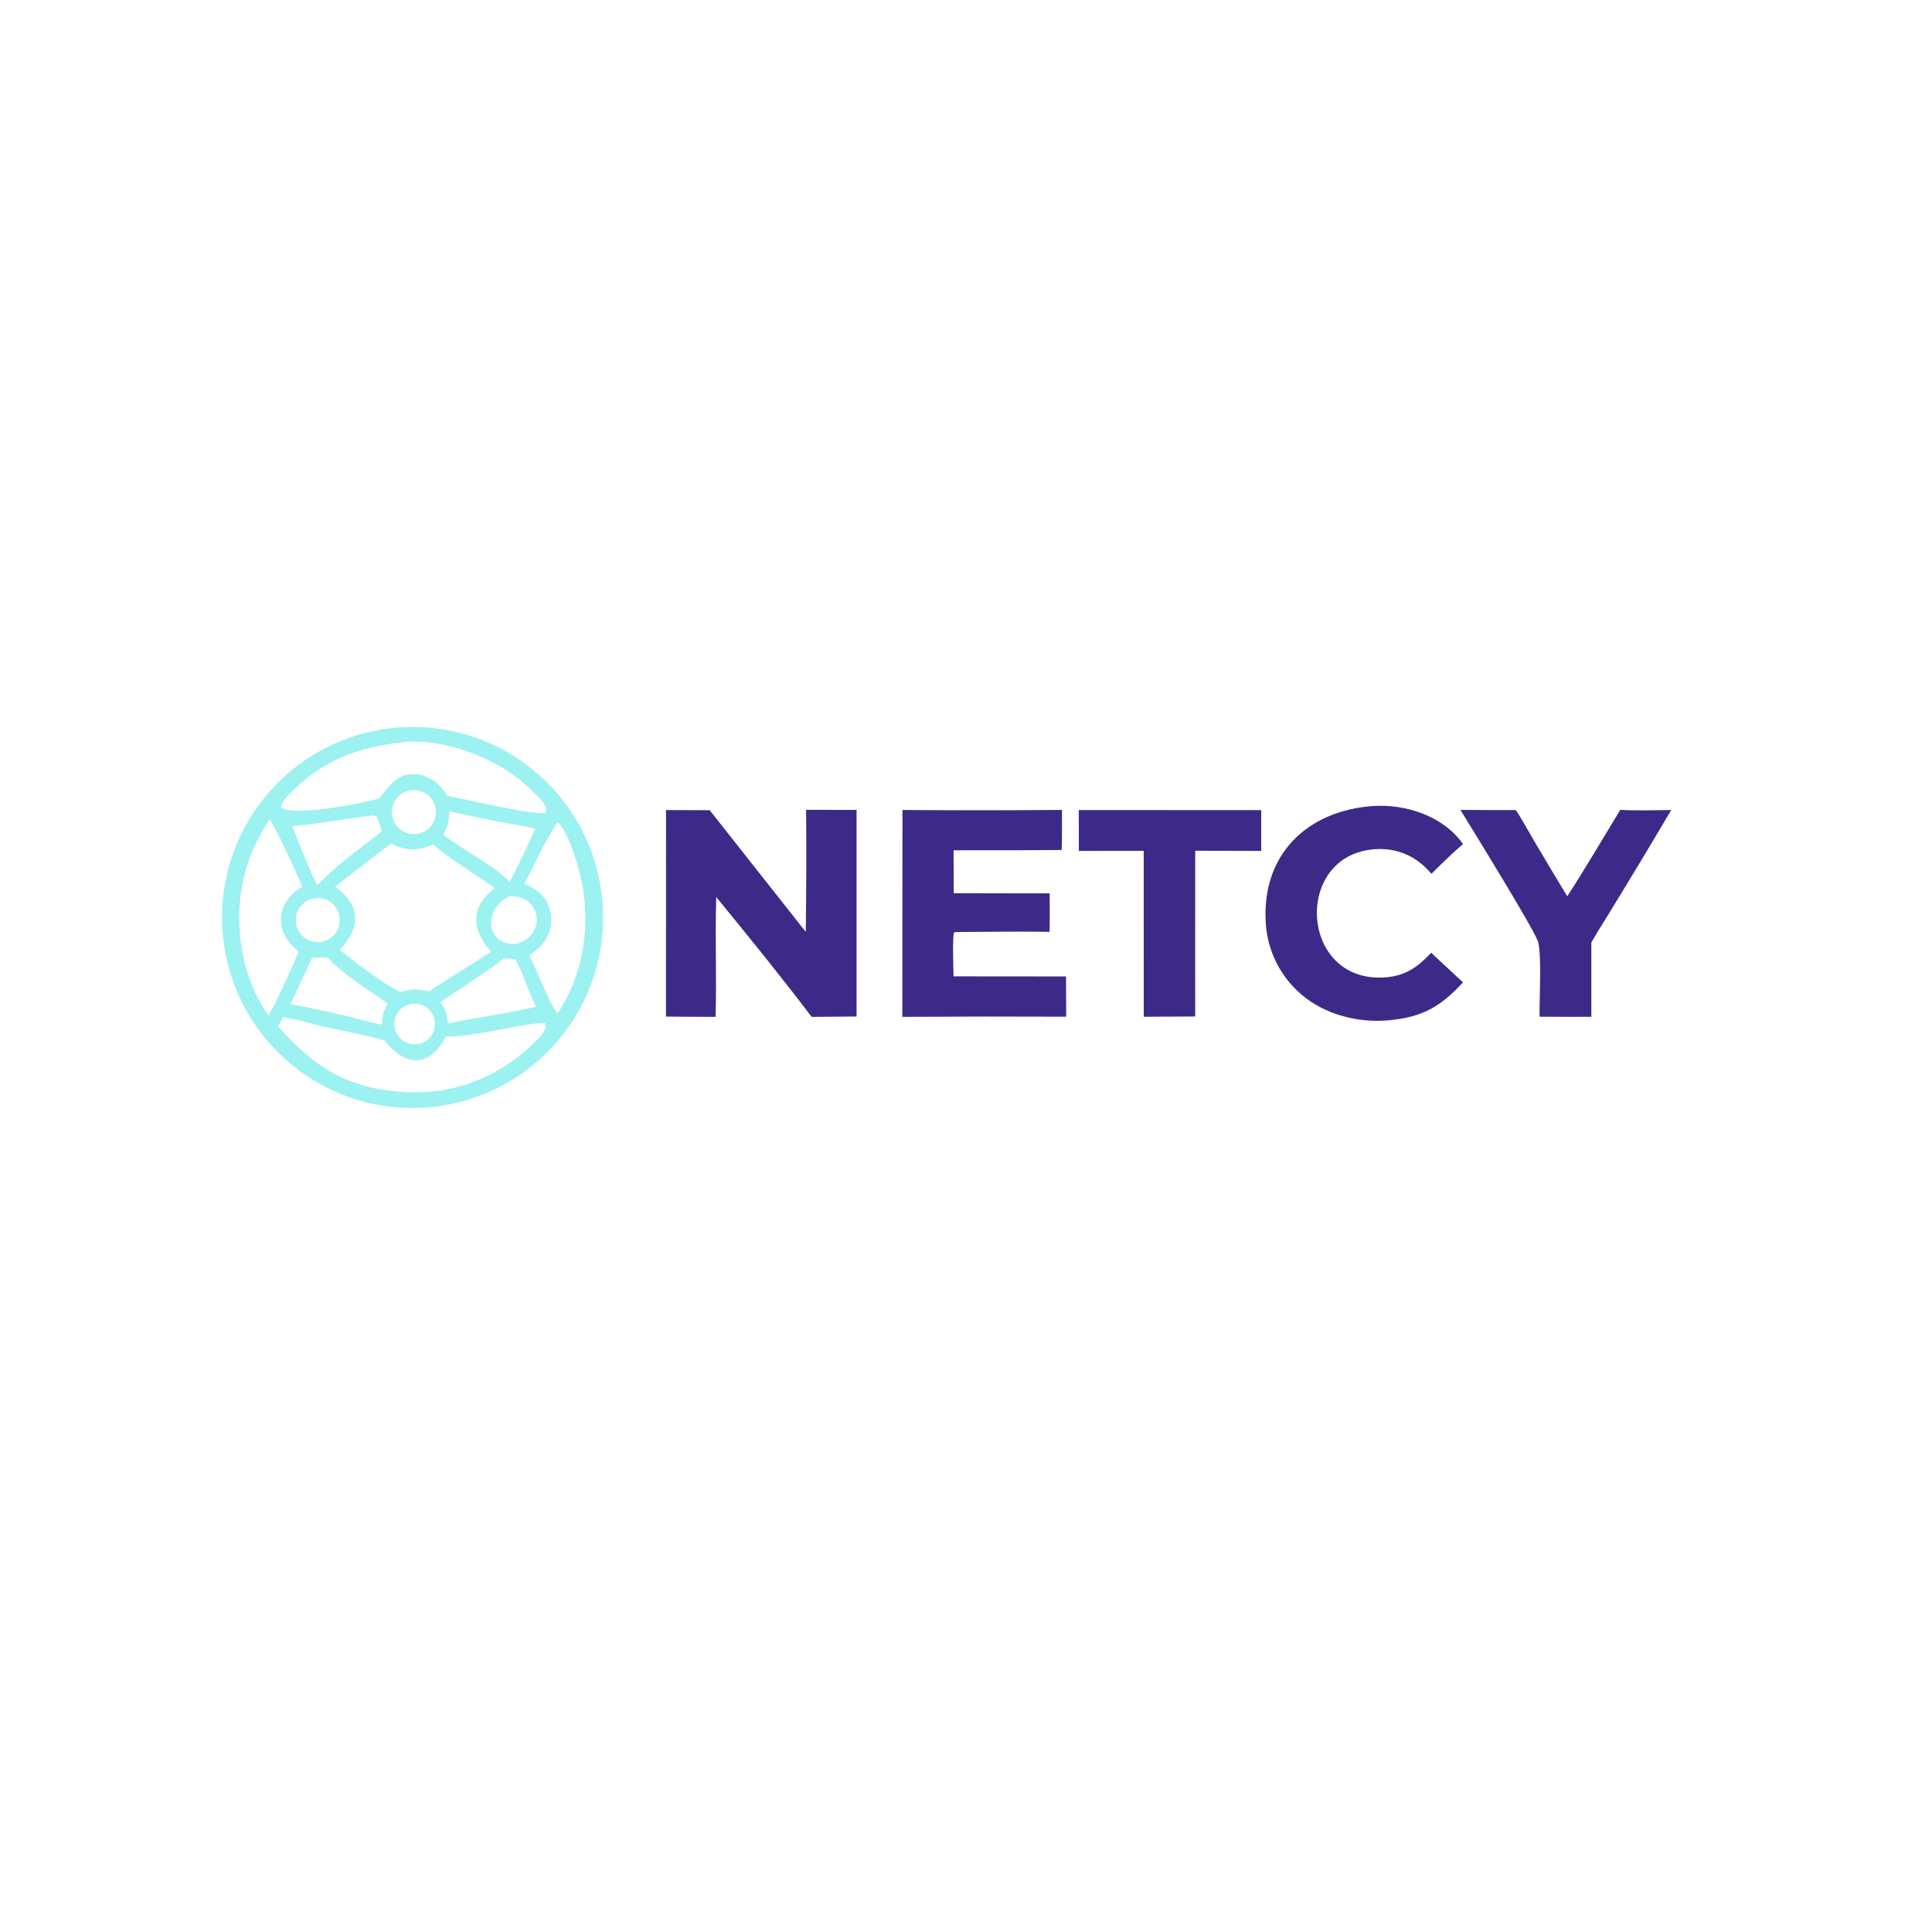
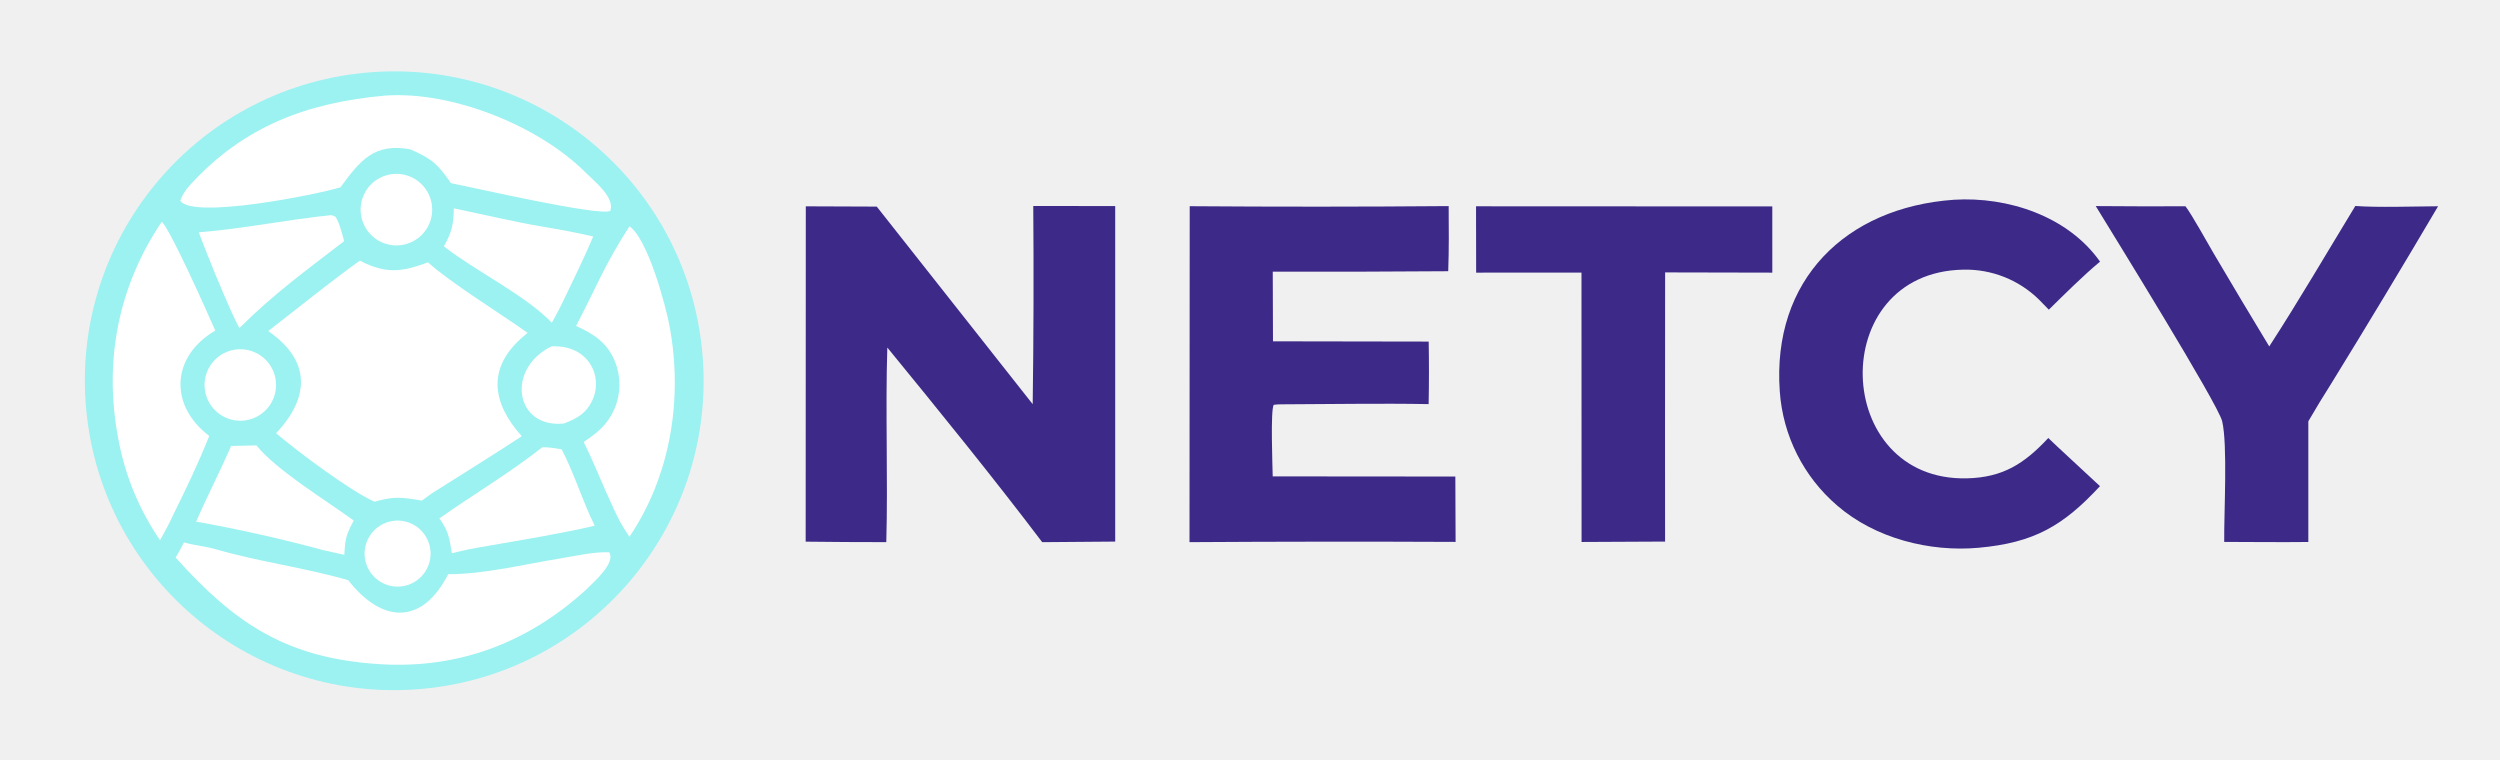
- <svg xmlns="http://www.w3.org/2000/svg" width="1024" height="1024" viewBox="0 0 1024 1024">
-   <path fill="white" d="M0 0L1024 0L1024 1024L0 1024L0 0Z" />
+ <svg xmlns="http://www.w3.org/2000/svg" width="816" height="248" viewBox="90 362 816 248">
  <path fill="#9CF1F1" d="M209.033 385.764C264.465 380.444 313.74 421.005 319.174 476.426C324.607 531.847 284.147 581.205 228.737 586.752C173.167 592.314 123.635 551.711 118.186 496.13C112.737 440.549 153.441 391.1 209.033 385.764Z" />
  <path fill="white" d="M207.475 447.049C207.987 447.34 208.51 447.611 209.044 447.861C216.989 451.535 222.049 450.408 229.722 447.633C236.571 453.985 253.792 464.611 262.218 470.651C261.791 470.994 261.369 471.343 260.952 471.698C248.943 481.882 250.391 493.339 260.307 504.379C250.724 510.669 240.637 516.903 230.932 523.052L227.704 525.391C220.872 524.263 218.775 523.952 212.247 525.758C204.252 522.232 186.873 509.17 180.11 503.406C191.2 491.65 191.498 479.674 177.544 470.057C187.16 462.625 197.696 454.044 207.475 447.049Z" />
  <path fill="white" d="M150.059 539.044C153.329 539.995 157.225 540.329 160.55 541.299C174.441 545.355 189.955 547.364 203.68 551.39C214.709 565.478 227.732 566.156 236.287 549.412C247.648 549.513 261.516 546.105 272.773 544.292C277.776 543.486 283.812 542.04 288.843 542.271C291.057 545.579 284.054 551.766 281.808 553.997C281.53 554.265 281.247 554.528 280.96 554.786C261.929 571.993 239.416 580.381 213.981 578.789C183.783 576.899 166.949 565.854 147.322 543.988C148.266 542.487 149.208 540.624 150.059 539.044Z" />
  <path fill="white" d="M215.674 393.206C237.472 391.62 265.824 402.989 281.182 418.354C284.016 421.19 290.708 426.371 289.216 430.829C285.694 432.711 243.385 422.965 237.178 421.776C232.957 415.565 230.628 413.6 223.853 410.729C212.025 408.575 207.47 414.529 201.124 423.136C193.603 425.483 152.959 433.637 148.845 427.533C149.334 425.859 150.636 423.927 151.81 422.631C169.492 403.114 190.394 395.467 215.674 393.206Z" />
  <path fill="white" d="M142.815 434.359C145.867 437.404 157.834 464.38 160.276 469.904C145.926 478.273 145.057 494.279 158.3 504.29C154.576 513.61 150.955 521.079 146.515 530.103C145.274 532.885 143.697 535.639 142.238 538.326C135.379 528.334 130.722 516.997 128.579 505.067C123.82 479.988 128.545 455.499 142.815 434.359Z" />
  <path fill="white" d="M295.456 435.851C301.469 440.038 307.293 461.665 308.576 468.607C312.938 492.204 308.904 517.271 295.454 537.207C293.026 533.668 291.897 531.52 290.13 527.665C286.806 520.589 284.041 513.402 280.512 506.268C284.981 503.221 288.216 500.778 290.546 495.488C292.648 490.613 292.732 485.104 290.78 480.166C288.261 473.802 283.831 471.061 278.022 468.386C284.869 455.351 286.974 449.067 295.456 435.851Z" />
  <path fill="white" d="M165.426 507.566L173.687 507.369C180.264 515.498 196.266 525.215 205.456 531.894C202.952 536.661 202.688 537.724 202.39 543.107L195.529 541.58C181.836 537.865 167.985 534.755 154.018 532.258C157.646 523.907 161.802 515.93 165.426 507.566Z" />
  <path fill="white" d="M266.991 508.005C269.302 507.924 271.058 508.301 273.33 508.659C277.522 516.731 280.052 525.329 284.108 533.599C273.063 536.186 260.624 538.196 249.369 540.156C244.997 540.874 241.773 541.504 237.483 542.572C236.714 537.716 236.339 535.199 233.403 531.214C244.583 523.309 256.047 516.61 266.991 508.005Z" />
  <path fill="white" d="M238.139 430.006C247.886 432.031 257.564 434.367 267.384 436.025C272.828 436.945 278.258 437.923 283.634 439.196C280.694 446.212 276.758 454.103 273.465 461.028C272.502 463.059 271.207 465.332 270.129 467.337C261.395 458.289 245.176 450.455 234.889 442.425C237.525 437.642 238.02 435.229 238.139 430.006Z" />
  <path fill="white" d="M198.129 432.221C198.415 432.245 199.23 432.634 199.542 432.766C200.855 434.873 201.62 438.222 202.339 440.698C189.966 450.246 179.266 457.959 168.148 469.091C167.207 467.43 166.366 465.538 165.546 463.8C161.739 455.248 158.178 446.588 154.869 437.83C170.189 436.579 183.773 433.644 198.129 432.221Z" />
  <path fill="white" d="M270.103 475.013C272.581 474.999 274.68 475.194 277.016 476.144C279.996 477.328 282.371 479.667 283.601 482.628C284.896 485.787 284.837 489.338 283.438 492.452C281.404 496.952 278.361 498.573 274.092 500.229C258.073 501.941 254.984 482.286 270.103 475.013Z" />
  <path fill="white" d="M215.959 419.255C220.013 418.012 224.422 419.063 227.48 422C230.537 424.938 231.764 429.301 230.684 433.402C229.605 437.502 226.39 440.696 222.282 441.748C216.133 443.322 209.852 439.7 208.134 433.589C206.416 427.479 209.891 421.115 215.959 419.255Z" />
  <path fill="white" d="M166.453 476.158C170.605 475.443 174.82 477.021 177.481 480.286C180.143 483.551 180.839 487.998 179.301 491.92C177.764 495.842 174.232 498.632 170.061 499.219C163.746 500.108 157.887 495.765 156.902 489.465C155.916 483.165 160.169 477.24 166.453 476.158Z" />
  <path fill="white" d="M217.19 532.234C222.983 530.804 228.836 534.354 230.244 540.153C231.653 545.951 228.081 551.791 222.277 553.177C216.503 554.556 210.702 551.007 209.301 545.239C207.9 539.471 211.427 533.657 217.19 532.234Z" />
  <path fill="#3D2A88" d="M427.257 429.23L454.003 429.265L454.001 538.774L430.175 538.964C414.302 517.985 396.25 495.768 379.621 475.441C378.96 496.451 379.863 517.964 379.286 538.955C370.514 538.958 361.741 538.906 352.97 538.798L353.014 429.344L376.171 429.435L427.072 493.916C427.367 472.355 427.429 450.792 427.257 429.23Z" />
  <path fill="#3D2A88" d="M478.321 429.305C506.495 429.518 534.67 429.506 562.843 429.269C562.897 436.442 562.957 443.358 562.7 450.524C543.609 450.675 524.518 450.722 505.427 450.664L505.502 473.406L556.323 473.491C556.449 480.295 556.443 487.1 556.304 493.903C540.554 493.61 523.718 493.933 507.875 493.974C507.161 493.959 506.466 494.06 505.746 494.129C504.652 495.852 505.35 514.071 505.412 517.492L565.024 517.544L565.106 538.878C536.156 538.746 507.204 538.773 478.254 538.959L478.321 429.305Z" />
  <path fill="#3D2A88" d="M727.74 427.201C745.34 426.103 764.972 432.539 775.454 447.399C770.211 451.713 763.631 458.268 758.733 463.08C757.713 461.99 756.672 460.921 755.61 459.872C749.018 453.352 740.056 449.794 730.787 450.016C685.776 450.892 687.932 519.243 732.056 518.129C743.83 517.832 750.753 513.318 758.566 504.963L761.353 507.617L775.432 520.683C763.414 533.617 754.008 539.144 735.8 540.793C719.796 542.241 702.018 537.704 689.694 527.045C678.679 517.627 671.913 504.177 670.917 489.719C668.329 453.384 692.423 429.703 727.74 427.201Z" />
  <path fill="#3D2A88" d="M803.337 429.33C805.416 432.017 810.504 441.26 812.565 444.753C818.538 454.897 824.576 465.003 830.681 475.068C840.155 460.478 849.671 444.176 858.776 429.231C866.078 429.782 878.172 429.367 885.791 429.322C874.348 448.736 862.717 468.04 850.901 487.23C848.328 491.274 845.84 495.37 843.438 499.517L843.438 538.905C834.367 539.015 825.072 538.894 815.983 538.878C815.881 529.55 817.141 507.208 815.315 499.494C813.991 493.903 779.638 438.419 774.049 429.264C783.812 429.349 793.574 429.371 803.337 429.33Z" />
  <path fill="#3D2A88" d="M571.776 429.334L668.476 429.379L668.484 450.99L633.497 450.914L633.467 503.375L633.483 538.768L606.223 538.903L606.194 450.972L571.816 450.988L571.776 429.334Z" />
</svg>
